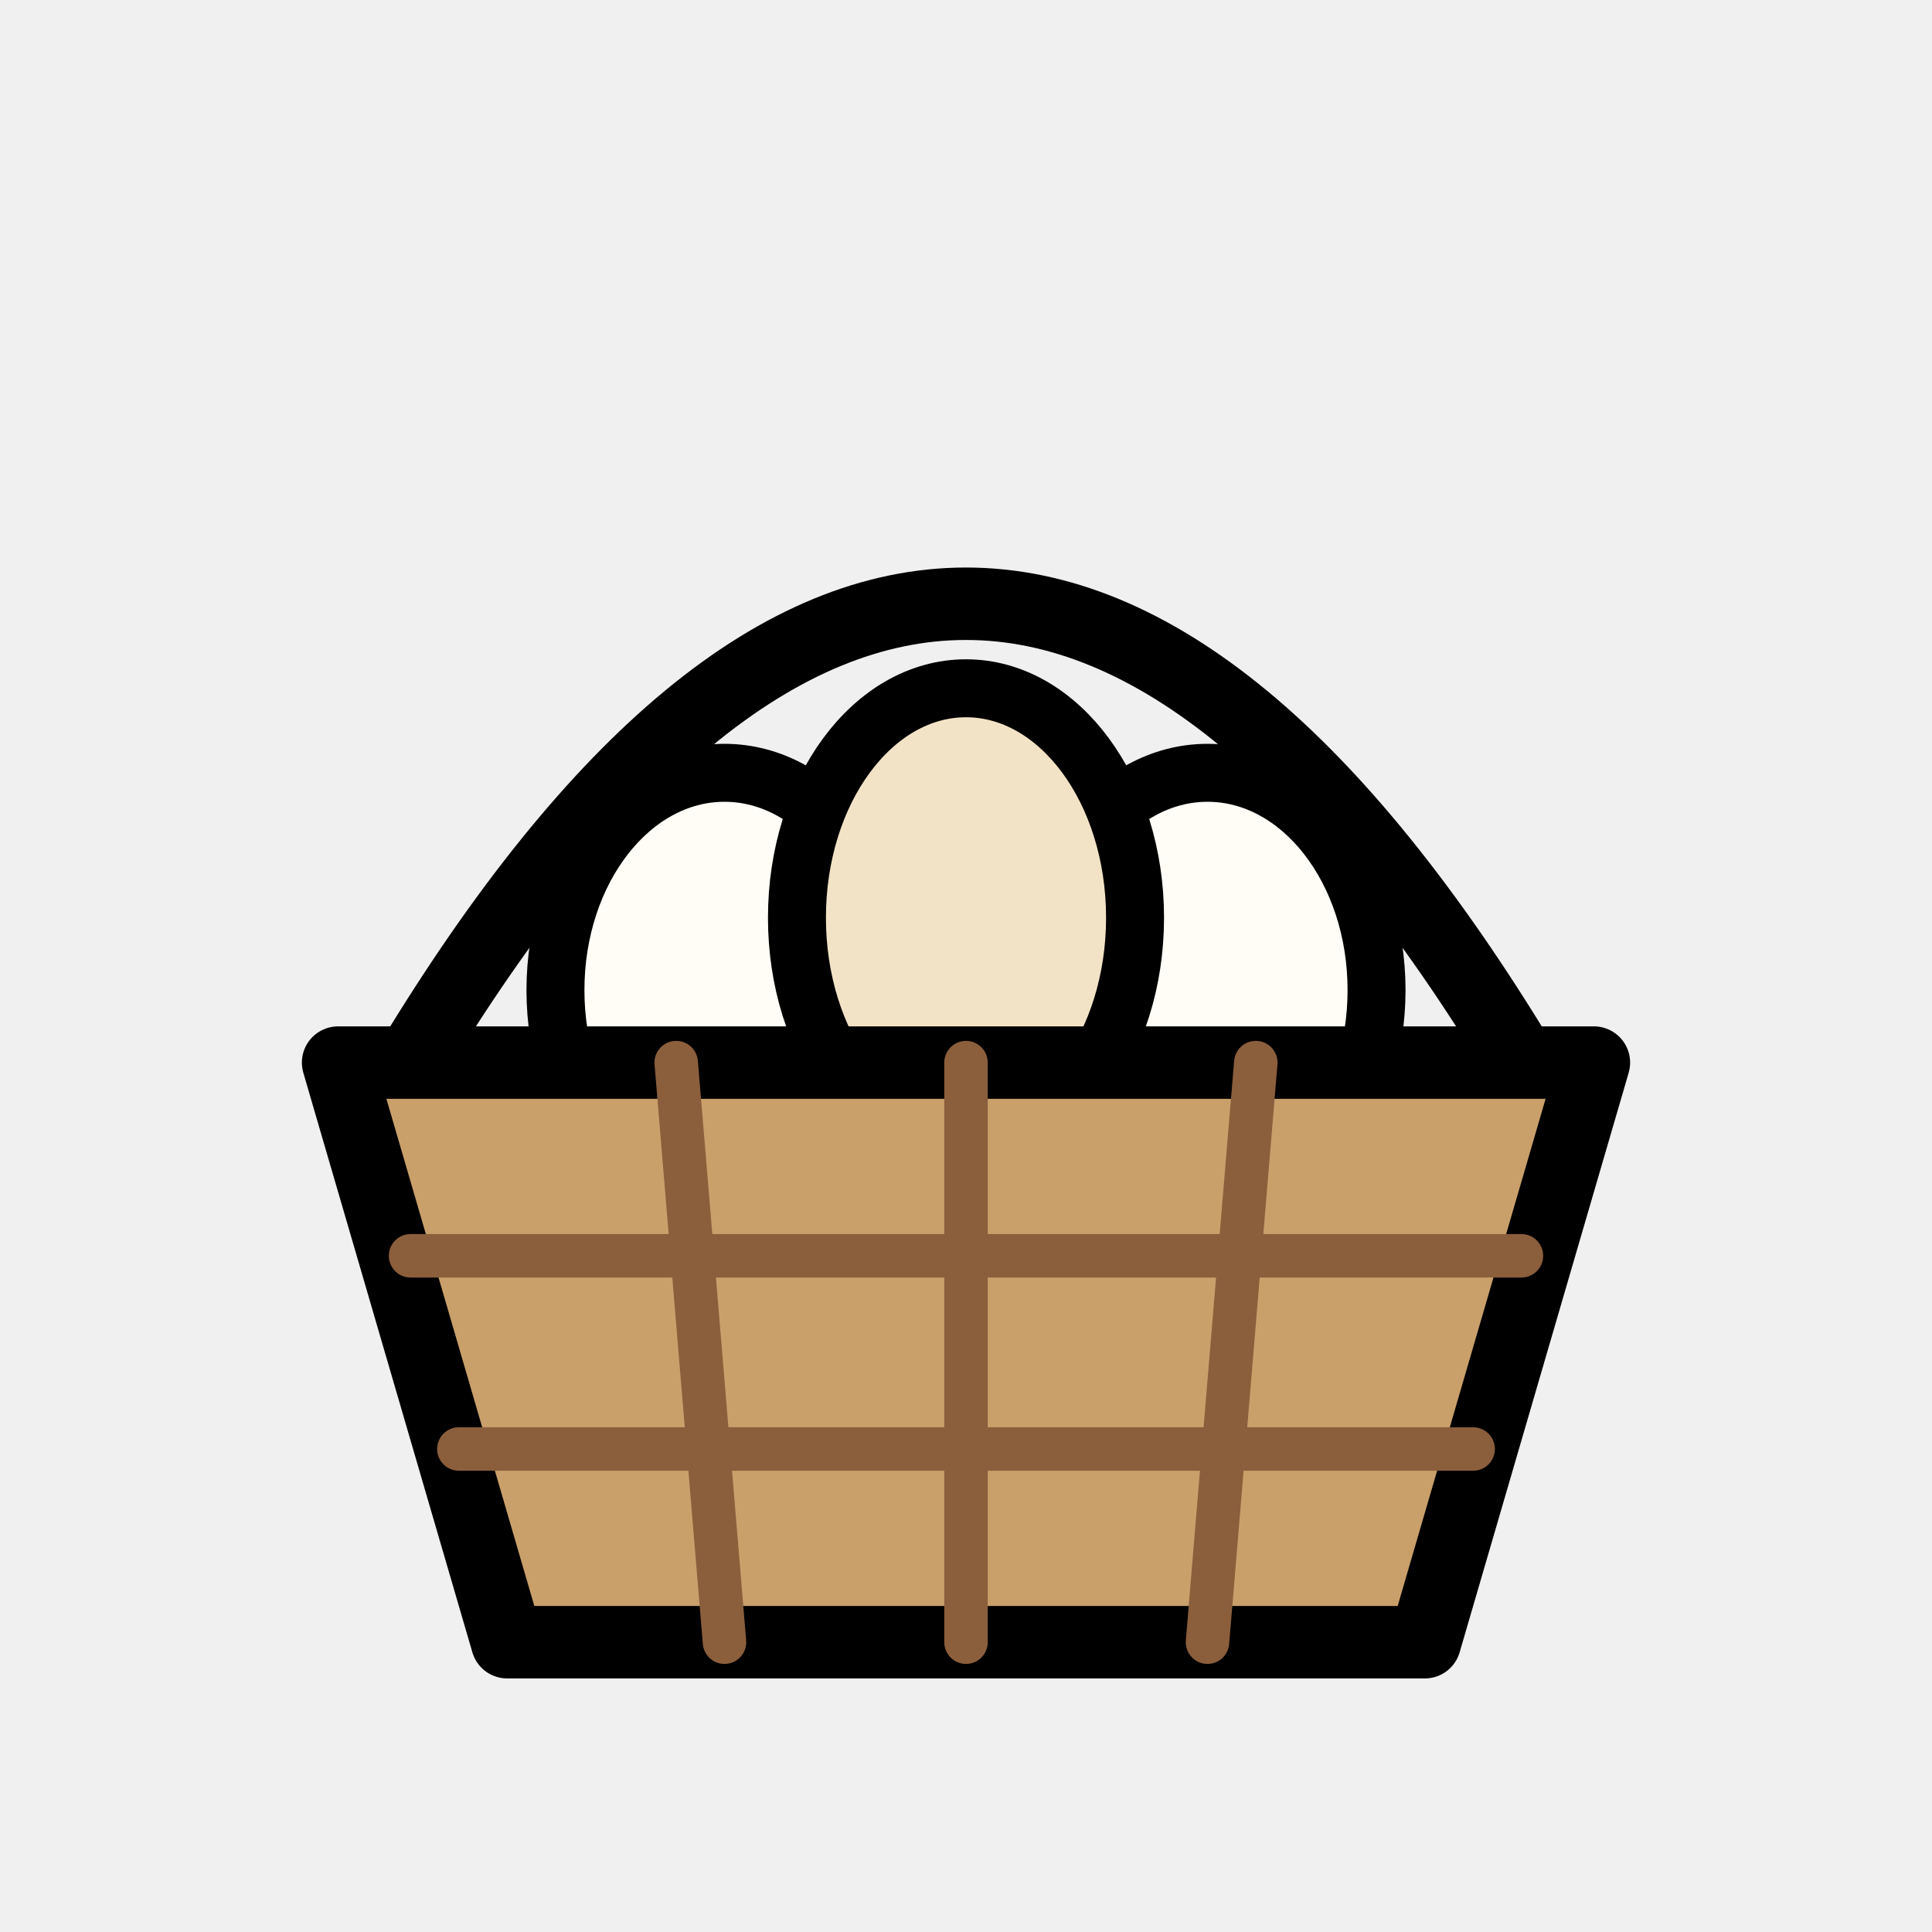
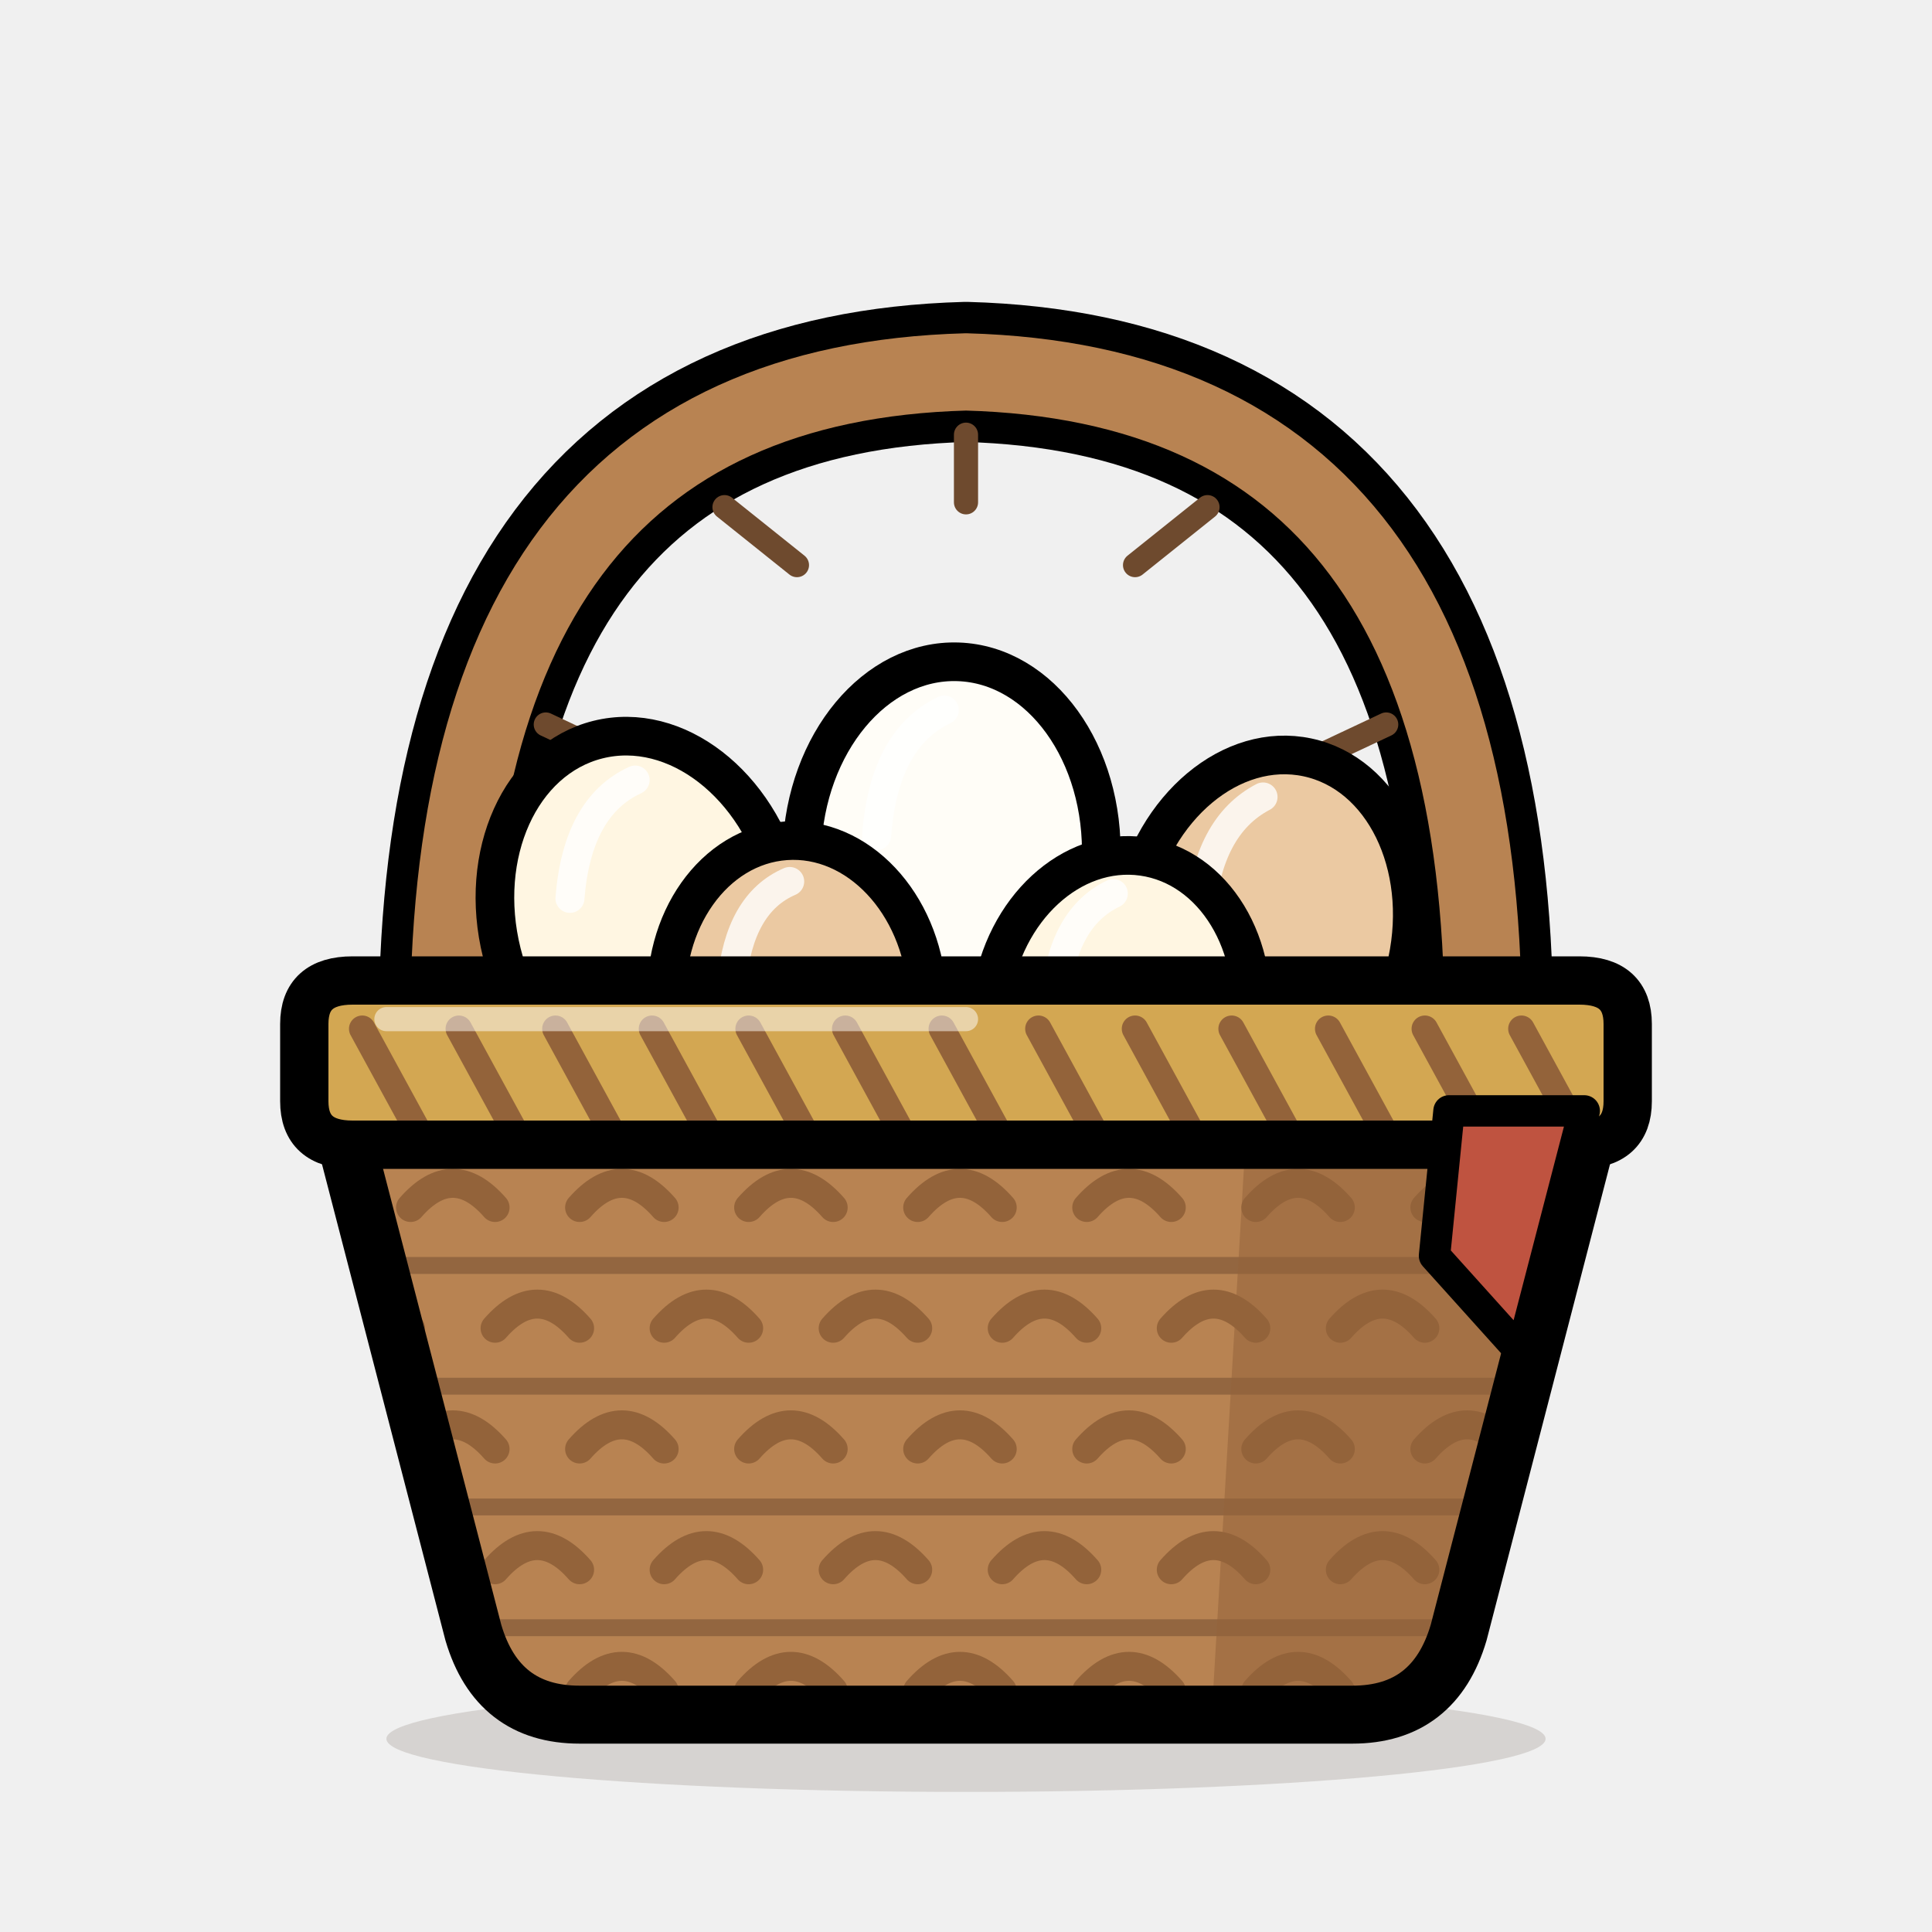
- <svg xmlns="http://www.w3.org/2000/svg" viewBox="0 0 80 80" role="img" aria-label="Egg basket / 鸡蛋篮">
-   <style>.pastoral-pop{animation:pastoral-pop 3.2s ease-in-out infinite;transform-box:fill-box;transform-origin:50% 100%}@keyframes pastoral-pop{0%,70%,100%{transform:scale(1)}80%{transform:scale(1.08)}90%{transform:scale(.97)}}@media (prefers-reduced-motion:reduce){.pastoral-float,.pastoral-sway,.pastoral-spin,.pastoral-pulse,.pastoral-pop,.pastoral-drip{animation:none!important}}</style>
-   <g class="pastoral-pop">
-     <path d="M17 44 Q40 6 63 44" fill="none" stroke="currentColor" stroke-width="3" stroke-linecap="round" stroke-linejoin="round" />
-     <g fill="#FFFDF6" stroke="currentColor" stroke-width="2.4" stroke-linecap="round" stroke-linejoin="round">
-       <ellipse cx="30" cy="41" rx="7" ry="9" />
-       <ellipse cx="50" cy="41" rx="7" ry="9" />
-       <ellipse cx="40" cy="38" rx="7" ry="9.5" fill="#F3E3C6" />
+ <svg xmlns="http://www.w3.org/2000/svg" id="pastoral-egg-basket-root" viewBox="0 0 80 80" role="img" aria-label="Egg basket / 鸡蛋篮" stroke-linecap="round" stroke-linejoin="round">
+   <style>#pastoral-egg-basket-root,#pastoral-egg-basket-root g{animation-play-state:inherit}.pastoral-egg-basket-motion{animation:pastoral-egg-basket-pop 3.6s ease-in-out infinite;animation-play-state:inherit;transform-box:view-box;transform-origin:40px 70px}@keyframes pastoral-egg-basket-pop{0%,62%,100%{transform:translateY(0) scale(1)}72%{transform:translateY(-2px) scale(1.025)}82%{transform:translateY(0) scale(.985,1.01)}90%{transform:translateY(0) scale(1.005)}}@media (prefers-reduced-motion:reduce){.pastoral-egg-basket-motion{animation:none!important;transform:none!important}}</style>
+   <defs>
+     <path id="pastoral-egg-basket-1" d="M14 46 H66 L60.4 67.6 Q59.4 71 56 71 H24 Q20.6 71 19.6 67.6Z" />
+     <clipPath id="pastoral-egg-basket-1c">
+       <use href="#pastoral-egg-basket-1" />
+     </clipPath>
+     <path id="pastoral-egg-basket-2" d="M12.6 42.4 Q12.6 40.6 14.6 40.6 H65.4 Q67.4 40.6 67.4 42.4 V45.6 Q67.4 47.4 65.4 47.4 H14.6 Q12.6 47.4 12.6 45.6Z" />
+     <clipPath id="pastoral-egg-basket-2c">
+       <use href="#pastoral-egg-basket-2" />
+     </clipPath>
+   </defs>
+   <ellipse cx="40" cy="72" rx="24" ry="2.2" fill="#4B3A2A" opacity=".16" />
+   <g class="pastoral-egg-basket-motion">
+     <path d="M18.6 44 Q18 16 40 15.4 Q62 16 61.4 44" fill="none" stroke="currentColor" stroke-width="5.8" />
+     <path d="M18.6 44 Q18 16 40 15.4 Q62 16 61.4 44" fill="none" stroke="#B88352" stroke-width="3.2" />
+     <path d="M22.6 30 L26 31.6 M30 21 L33 23.4 M40 18 V20.8 M50 21 L47 23.4 M57.4 30 L54 31.6" fill="none" stroke="#6E4A2E" stroke-width="1" />
+     <ellipse cx="26.6" cy="38" rx="6" ry="7.6" fill="#FFF6E2" stroke="currentColor" stroke-width="1.6" transform="rotate(-14 26.6 38)" />
+     <path d="M23.6 37.2 Q23.9 33.4 26.3 32.3" fill="none" stroke="#FFFFFF" stroke-width="1.2" opacity="0.8" />
+     <ellipse cx="52.6" cy="38.6" rx="5.8" ry="7.4" fill="#EBC9A2" stroke="currentColor" stroke-width="1.6" transform="rotate(12 52.6 38.6)" />
+     <path d="M49.7 37.9 Q50 34.2 52.3 33" fill="none" stroke="#FFFFFF" stroke-width="1.2" opacity="0.8" />
+     <ellipse cx="39.4" cy="35.4" rx="6.2" ry="8" fill="#FFFDF7" stroke="currentColor" stroke-width="1.6" transform="rotate(2 39.4 35.4)" />
+     <path d="M36.3 34.6 Q36.6 30.6 39.1 29.4" fill="none" stroke="#FFFFFF" stroke-width="1.2" opacity="0.8" />
+     <ellipse cx="33" cy="41.4" rx="5.4" ry="6.6" fill="#EBC9A2" stroke="currentColor" stroke-width="1.6" transform="rotate(-4 33 41.4)" />
+     <path d="M30.3 40.7 Q30.6 37.4 32.7 36.5" fill="none" stroke="#FFFFFF" stroke-width="1.2" opacity="0.8" />
+     <ellipse cx="46.4" cy="42" rx="5.4" ry="6.6" fill="#FFF6E2" stroke="currentColor" stroke-width="1.6" transform="rotate(8 46.4 42)" />
+     <path d="M43.7 41.3 Q44 38 46.1 37" fill="none" stroke="#FFFFFF" stroke-width="1.2" opacity="0.8" />
+     <use href="#pastoral-egg-basket-1" fill="#B88352" />
+     <g clip-path="url(#pastoral-egg-basket-1c)">
+       <path d="M10 50 q1.75 -2 3.5 0 M17 50 q1.75 -2 3.5 0 M24 50 q1.75 -2 3.5 0 M31 50 q1.75 -2 3.5 0 M38 50 q1.75 -2 3.5 0 M45 50 q1.75 -2 3.5 0 M52 50 q1.75 -2 3.5 0 M59 50 q1.75 -2 3.5 0 M66 50 q1.75 -2 3.5 0 M13.5 55 q1.75 -2 3.5 0 M20.5 55 q1.75 -2 3.5 0 M27.5 55 q1.75 -2 3.5 0 M34.5 55 q1.75 -2 3.5 0 M41.5 55 q1.75 -2 3.5 0 M48.5 55 q1.75 -2 3.5 0 M55.5 55 q1.75 -2 3.5 0 M62.5 55 q1.75 -2 3.5 0 M69.5 55 q1.75 -2 3.5 0 M10 60 q1.75 -2 3.5 0 M17 60 q1.75 -2 3.5 0 M24 60 q1.75 -2 3.5 0 M31 60 q1.75 -2 3.5 0 M38 60 q1.75 -2 3.5 0 M45 60 q1.75 -2 3.5 0 M52 60 q1.75 -2 3.5 0 M59 60 q1.75 -2 3.5 0 M66 60 q1.75 -2 3.5 0 M13.5 65 q1.75 -2 3.5 0 M20.5 65 q1.75 -2 3.5 0 M27.5 65 q1.75 -2 3.5 0 M34.5 65 q1.75 -2 3.5 0 M41.5 65 q1.75 -2 3.5 0 M48.5 65 q1.75 -2 3.5 0 M55.5 65 q1.75 -2 3.5 0 M62.5 65 q1.75 -2 3.5 0 M69.5 65 q1.75 -2 3.5 0 M10 70 q1.75 -2 3.5 0 M17 70 q1.75 -2 3.5 0 M24 70 q1.75 -2 3.5 0 M31 70 q1.75 -2 3.5 0 M38 70 q1.75 -2 3.5 0 M45 70 q1.75 -2 3.5 0 M52 70 q1.75 -2 3.5 0 M59 70 q1.75 -2 3.5 0 M66 70 q1.75 -2 3.5 0 " fill="none" stroke="#93633A" stroke-width="1.2" />
+       <path d="M10 52.4 H70 M10 57.4 H70 M10 62.4 H70 M10 67.4 H70" fill="none" stroke="#6E4A2E" stroke-width="0.7" opacity="0.5" />
+       <path d="M52 40 H72 V74 H50Z" fill="#93633A" opacity="0.55" />
    </g>
-     <path d="M14 44 H66 L59 68 H21Z" fill="#C9A06A" stroke="currentColor" stroke-width="3" stroke-linecap="round" stroke-linejoin="round" />
-     <g fill="none" stroke="#8B5E3C" stroke-width="1.8" stroke-linecap="round" stroke-linejoin="round">
-       <path d="M17 52 H63 M19 60 H61" />
-       <path d="M28 44 L30 68 M40 44 V68 M52 44 L50 68" />
+     <use href="#pastoral-egg-basket-1" fill="none" stroke="currentColor" stroke-width="2.4" />
+     <use href="#pastoral-egg-basket-2" fill="#D3A752" />
+     <g clip-path="url(#pastoral-egg-basket-2c)">
+       <path d="M15 42.6 l2.4 4.4 M19 42.6 l2.4 4.4 M23 42.6 l2.4 4.4 M27 42.6 l2.4 4.4 M31 42.6 l2.4 4.4 M35 42.6 l2.4 4.4 M39 42.6 l2.4 4.4 M43 42.6 l2.4 4.4 M47 42.6 l2.4 4.4 M51 42.6 l2.4 4.4 M55 42.6 l2.4 4.4 M59 42.6 l2.4 4.4 M63 42.6 l2.4 4.4 " fill="none" stroke="#93633A" stroke-width="1.1" />
+       <path d="M16 42.2 H40" fill="none" stroke="#FFFFFF" stroke-width="1" opacity="0.5" />
    </g>
+     <use href="#pastoral-egg-basket-2" fill="none" stroke="currentColor" stroke-width="2" />
+     <path d="M60 46 L65.6 46 L63 56 L59.4 52Z" fill="#BF5340" stroke="currentColor" stroke-width="1.3" />
  </g>
</svg>
